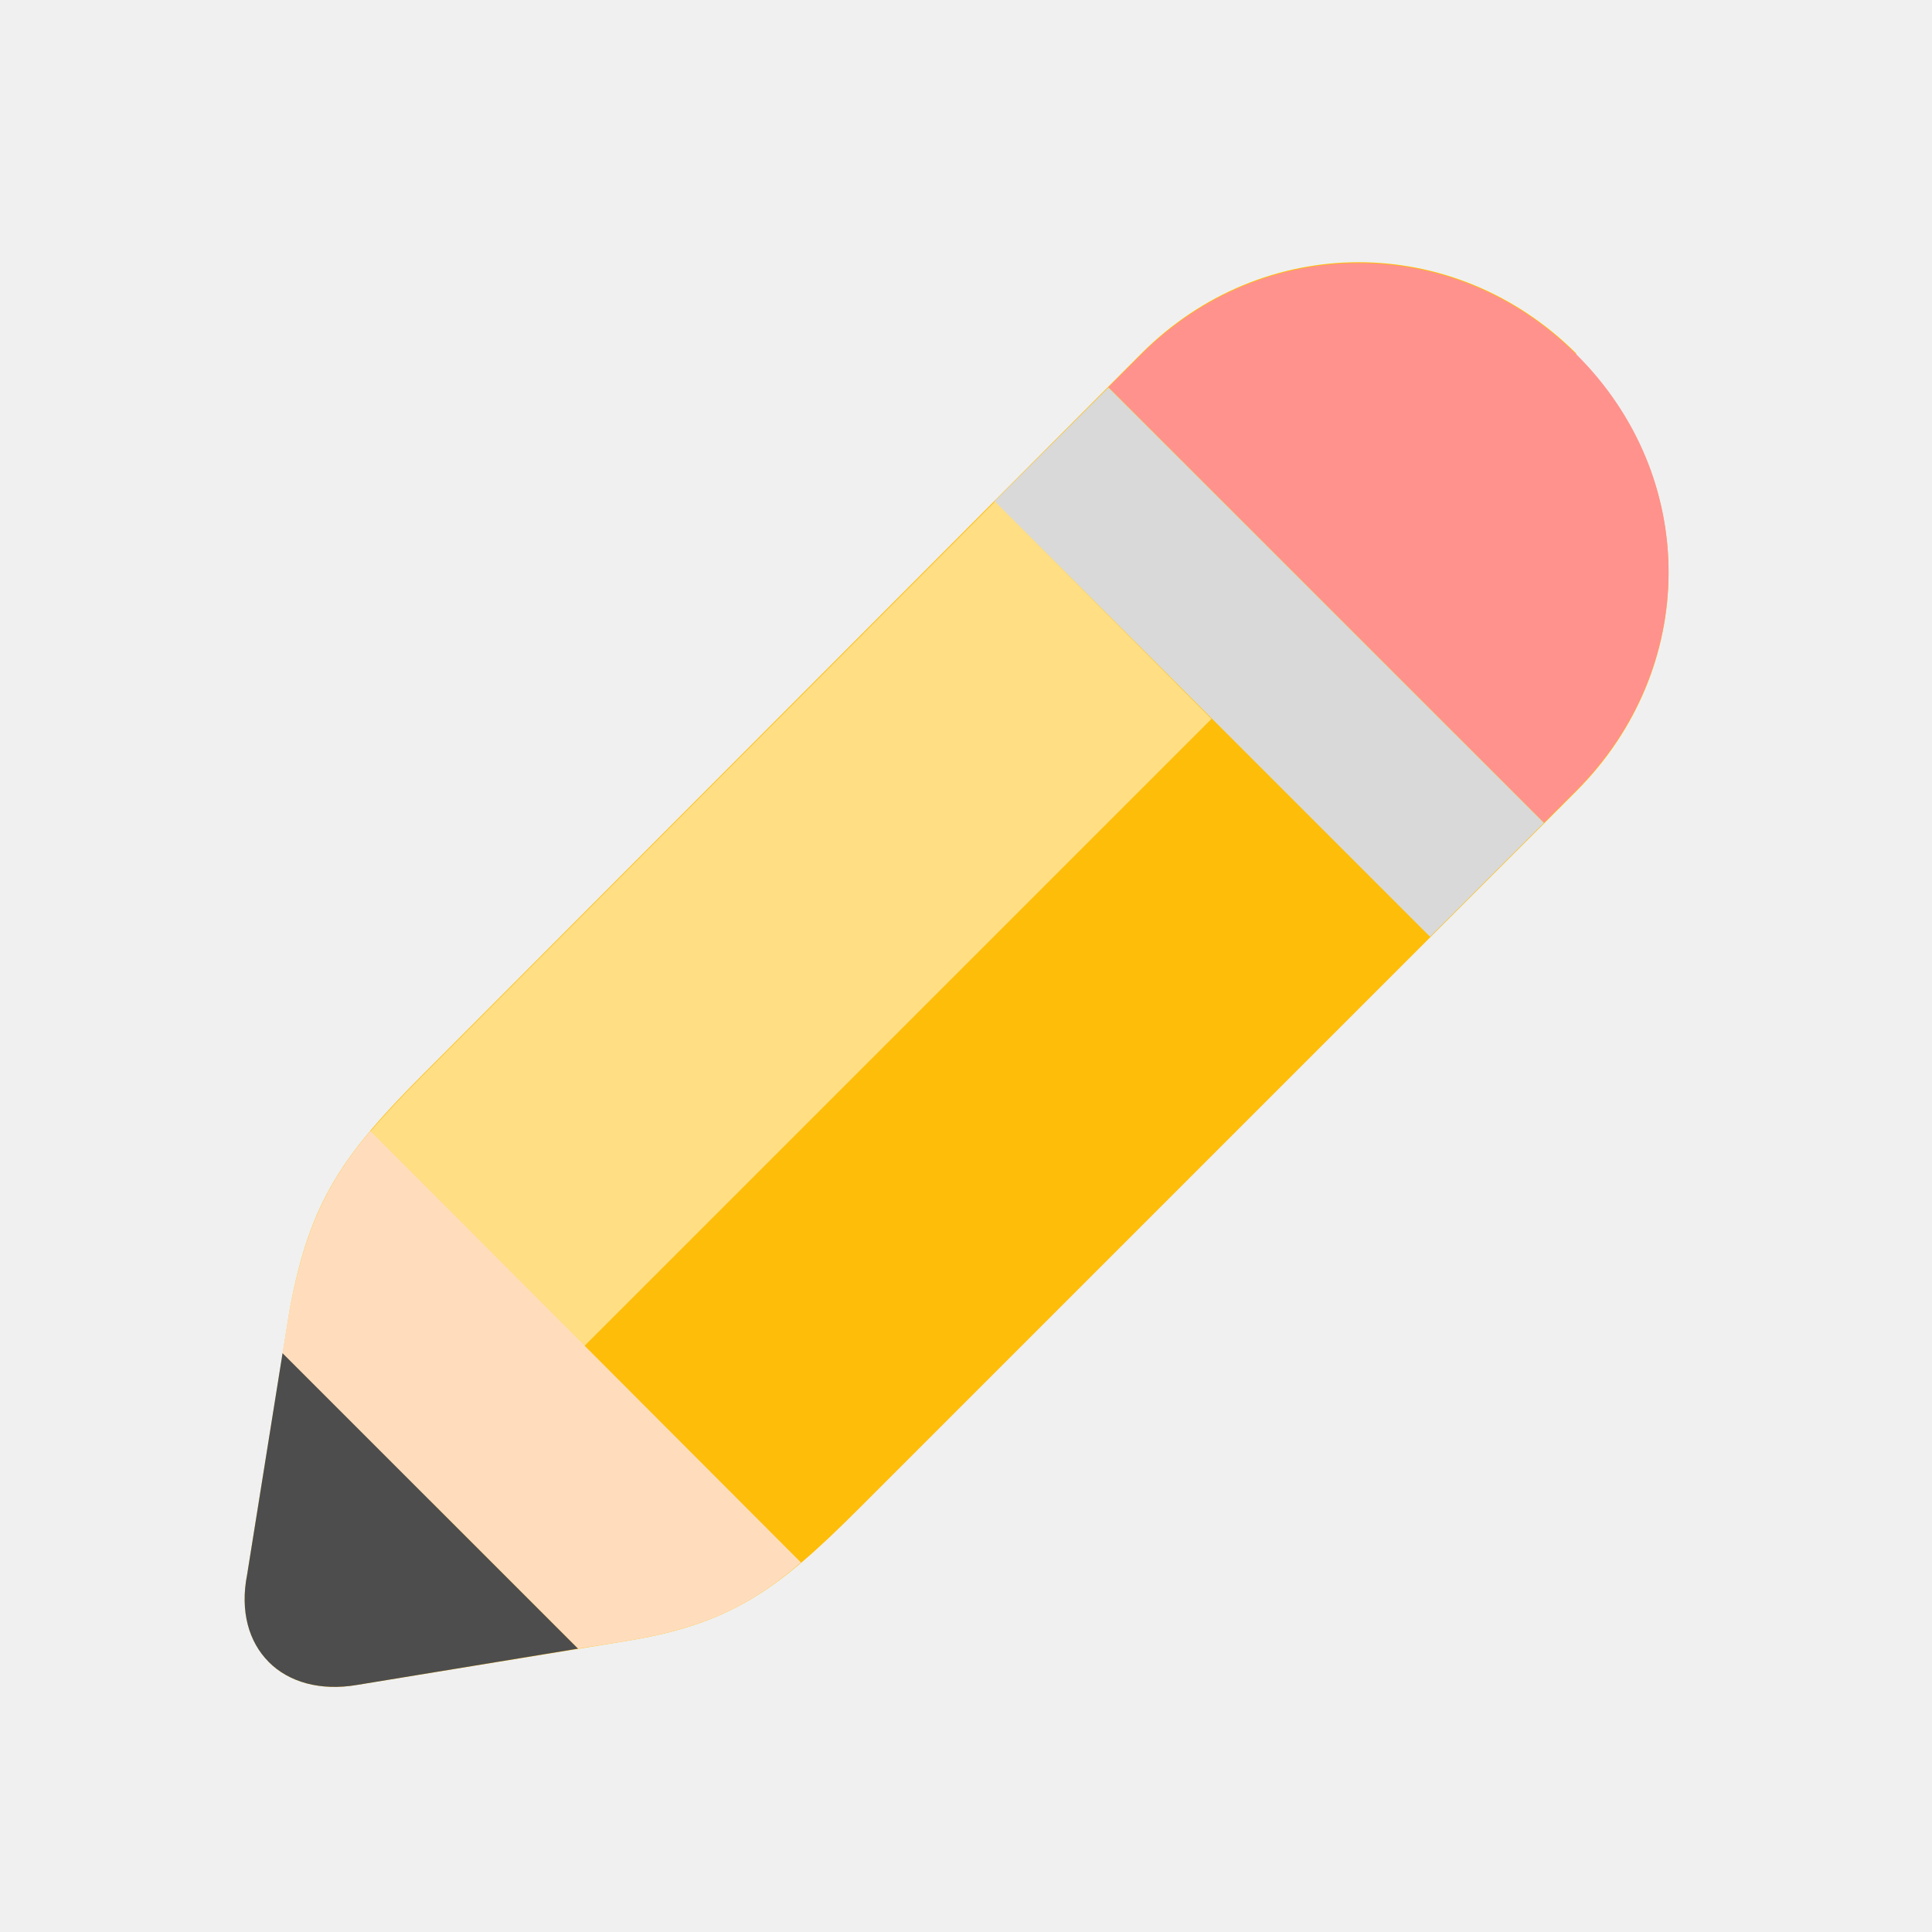
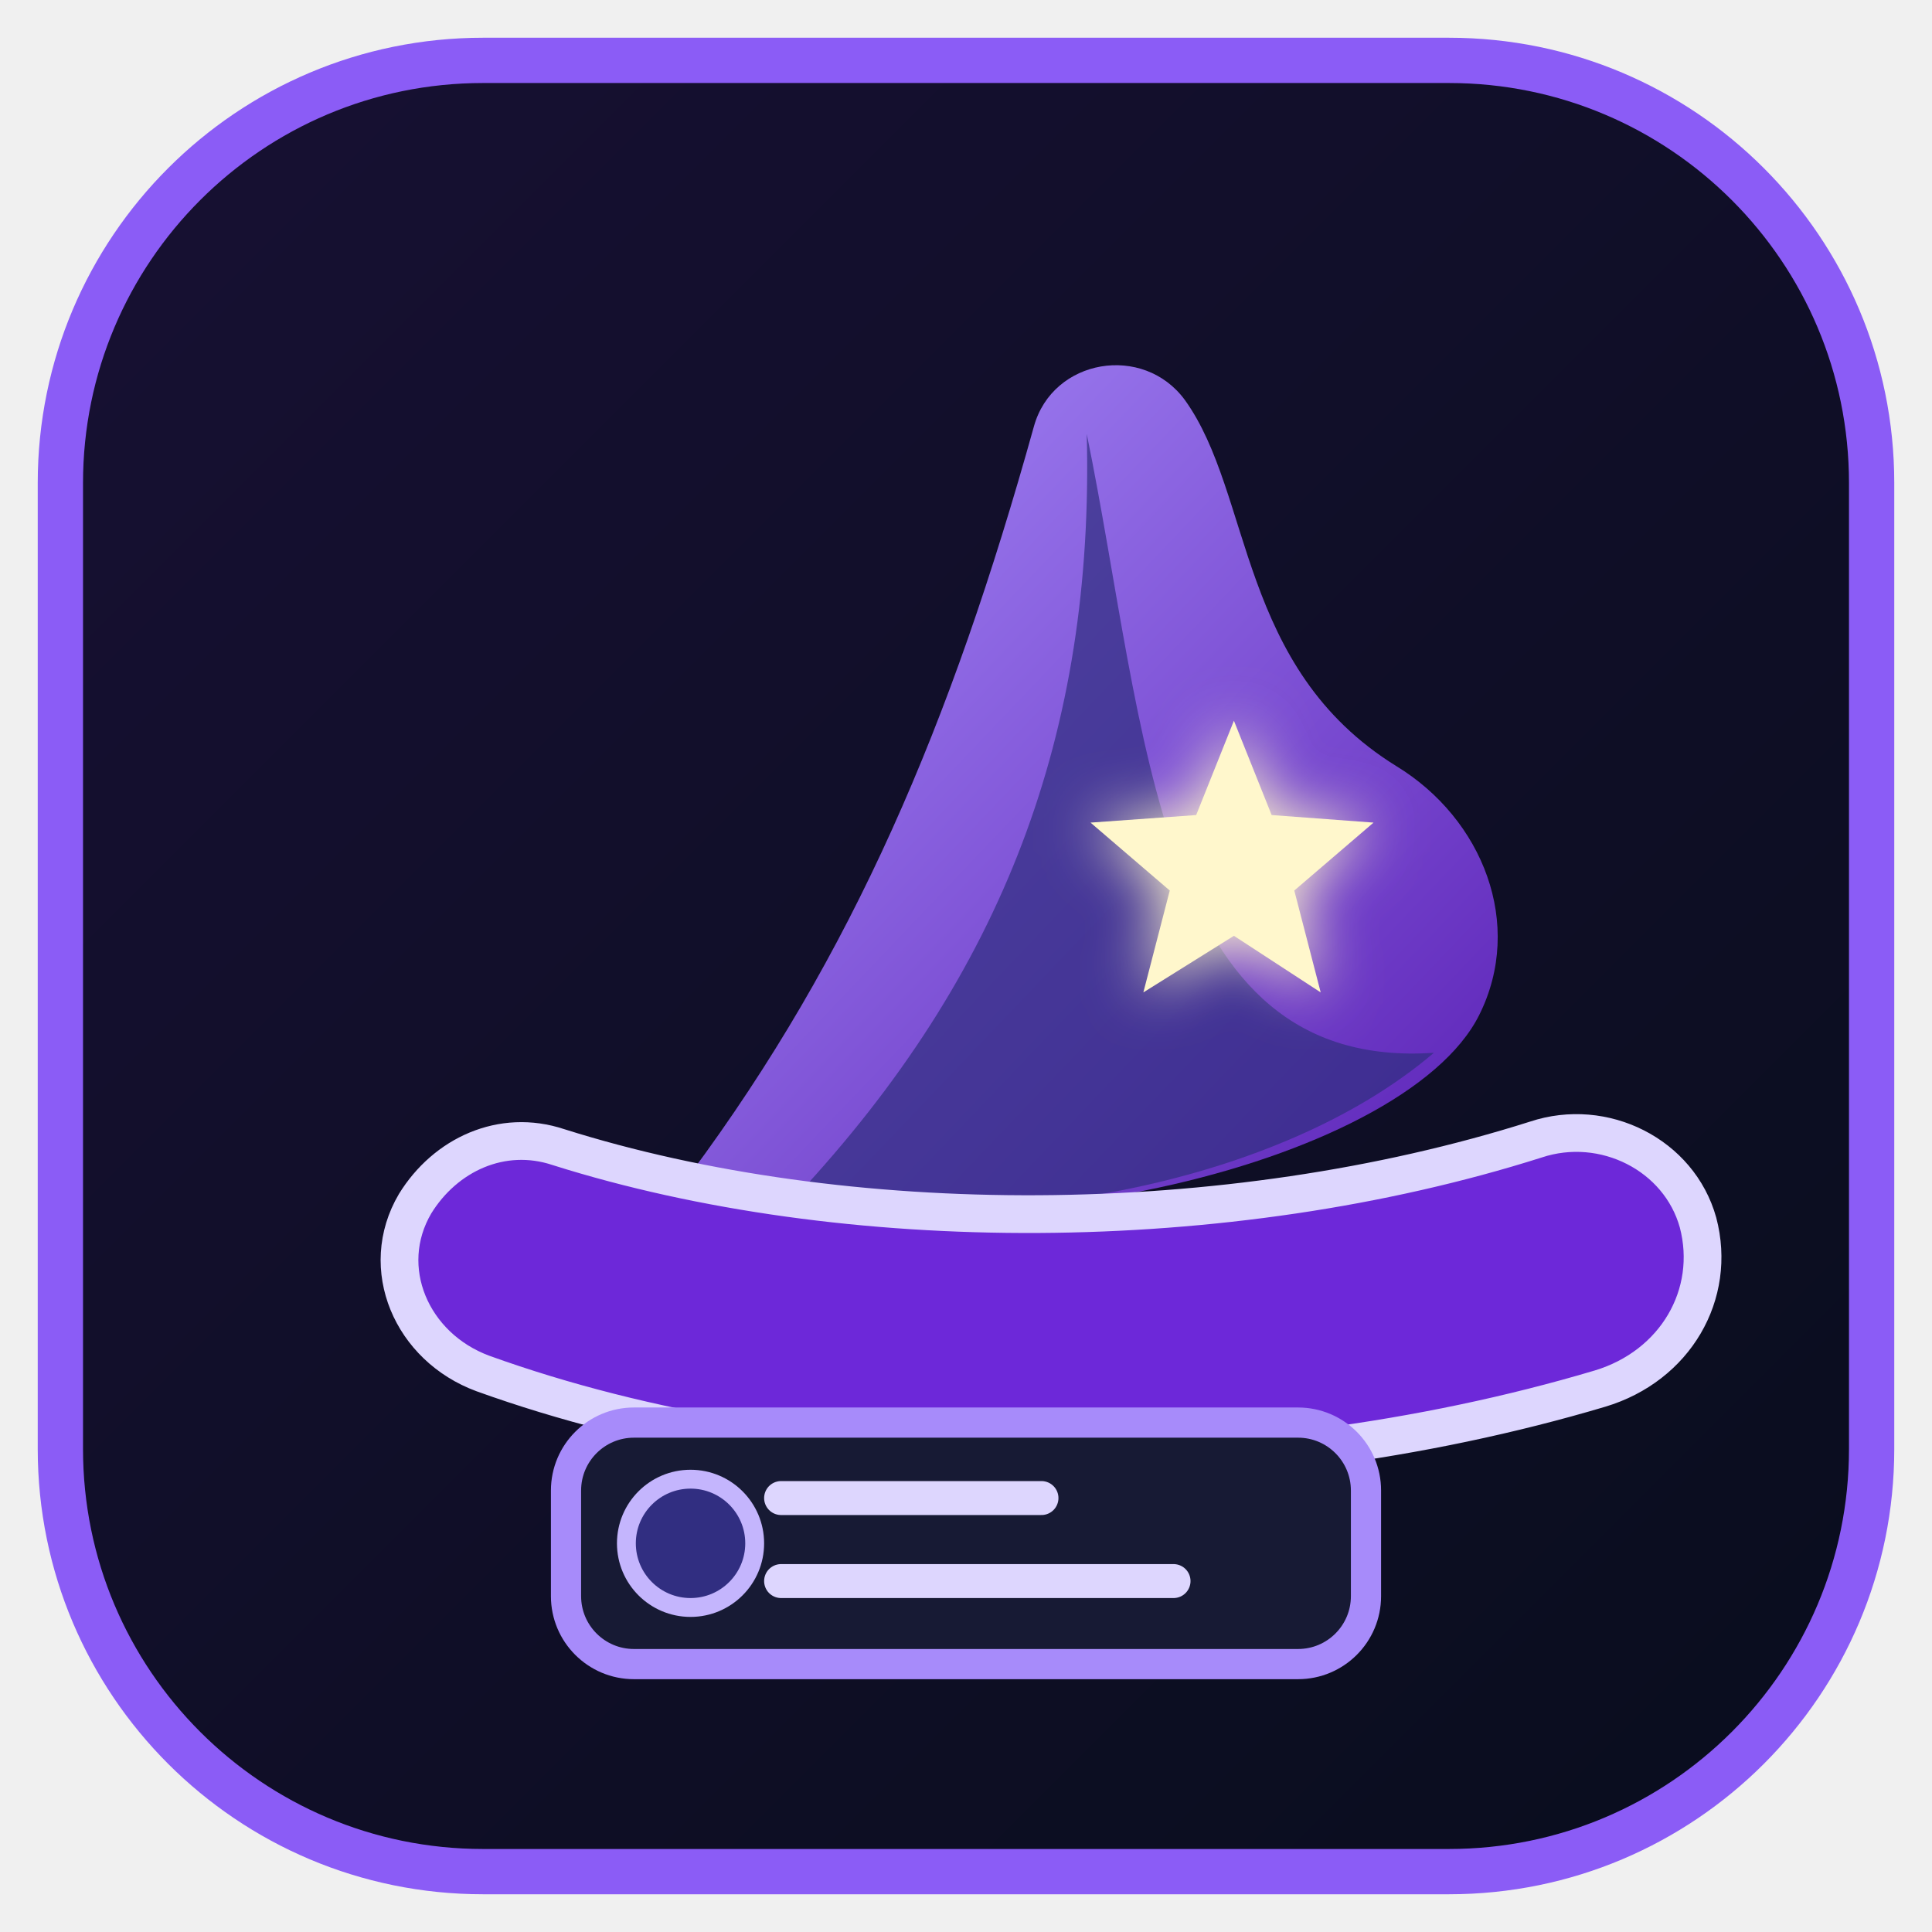
- <svg xmlns="http://www.w3.org/2000/svg" width="24" height="24" viewBox="0 0 24 24" fill="none">
-   <path d="M19.58 4.39C18.05 2.87 15.68 2.89 14.18 4.39L5.27 13.33C4.26 14.34 3.85 14.92 3.6 16.26L3.07 19.56C2.89 20.47 3.51 21.09 4.44 20.93L7.75 20.39C9.07 20.18 9.65 19.76 10.66 18.75L19.58 9.83C21.1 8.31 21.12 5.94 19.58 4.41V4.39Z" fill="#FEBD08" />
-   <path d="M19.58 9.82C21.1 8.3 21.12 5.93 19.58 4.4C18.05 2.88 15.68 2.9 14.18 4.4L13.77 4.81L19.18 10.22L19.58 9.82Z" fill="#FF928C" />
-   <path d="M13.769 4.813L12.355 6.227L17.765 11.637L19.179 10.222L13.769 4.813Z" fill="#D9D9D9" />
-   <path opacity="0.5" d="M12.36 6.23L5.27 13.34C4.26 14.35 3.85 14.93 3.6 16.27L3.07 19.57C2.98 20.02 3.09 20.4 3.33 20.65L15.05 8.93L12.36 6.23Z" fill="white" />
-   <path d="M4.6 14.05C4.06 14.69 3.79 15.27 3.6 16.26L3.51 16.81L7.18 20.48L7.75 20.39C8.74 20.23 9.31 19.96 9.95 19.41L4.6 14.05Z" fill="#FFDDBC" />
-   <path d="M3.51 16.81L3.07 19.56C2.89 20.47 3.51 21.09 4.44 20.93L7.18 20.48L3.51 16.81Z" fill="#4D4D4D" />
+ <svg xmlns="http://www.w3.org/2000/svg" width="512" height="512" viewBox="0 0 512 512" role="img" aria-labelledby="title desc">
+   <defs>
+     <linearGradient id="bg" x1="0" y1="0" x2="1" y2="1">
+       <stop stop-color="#171033" />
+       <stop offset="1" stop-color="#090d1d" />
+     </linearGradient>
+     <linearGradient id="hat" x1="0" y1="0" x2="1" y2="1">
+       <stop stop-color="#a78bfa" />
+       <stop offset="1" stop-color="#5b21b6" />
+     </linearGradient>
+     <filter id="glow" x="-80%" y="-80%" width="260%" height="260%">
+       <feGaussianBlur stdDeviation="8" result="b" />
+       <feMerge>
+         <feMergeNode in="b" />
+         <feMergeNode in="SourceGraphic" />
+       </feMerge>
+     </filter>
+   </defs>
+   <rect x="16" y="16" width="480" height="480" rx="112" fill="url(#bg)" stroke="#8b5cf6" stroke-width="12" />
+   <path d="M183 311c43-58 69-119 91-198 5-18 29-22 40-7 18 25 14 71 56 97 23 14 34 42 22 66-20 40-137 68-209 42Z" fill="url(#hat)" />
+   <path d="M288 115c2 79-22 143-77 202 53 10 128-3 169-38-74 5-76-86-92-164Z" fill="#312e81" opacity=".72" />
+   <path d="M148 304c76 24 177 24 259-2 18-6 38 4 43 22 5 19-6 38-26 44-94 28-210 27-296-4-19-7-28-28-18-45 8-13 23-20 38-15Z" fill="#6d28d9" stroke="#ddd6fe" stroke-width="10" />
+   <path d="m327 191 10 25 27 2-21 18 7 27-23-15-24 15 7-27-21-18 28-2Z" fill="#fff7cc" filter="url(#glow)" />
+   <g transform="translate(150 377)">
+     <rect width="212" height="64" rx="18" fill="#171a34" stroke="#a78bfa" stroke-width="8" />
+     <path d="M33 18v28M57 20h69M57 42h104" stroke="#ddd6fe" stroke-width="9" stroke-linecap="round" />
+     <circle cx="33" cy="32" r="17" fill="#312e81" stroke="#c4b5fd" stroke-width="5" />
+   </g>
</svg>
